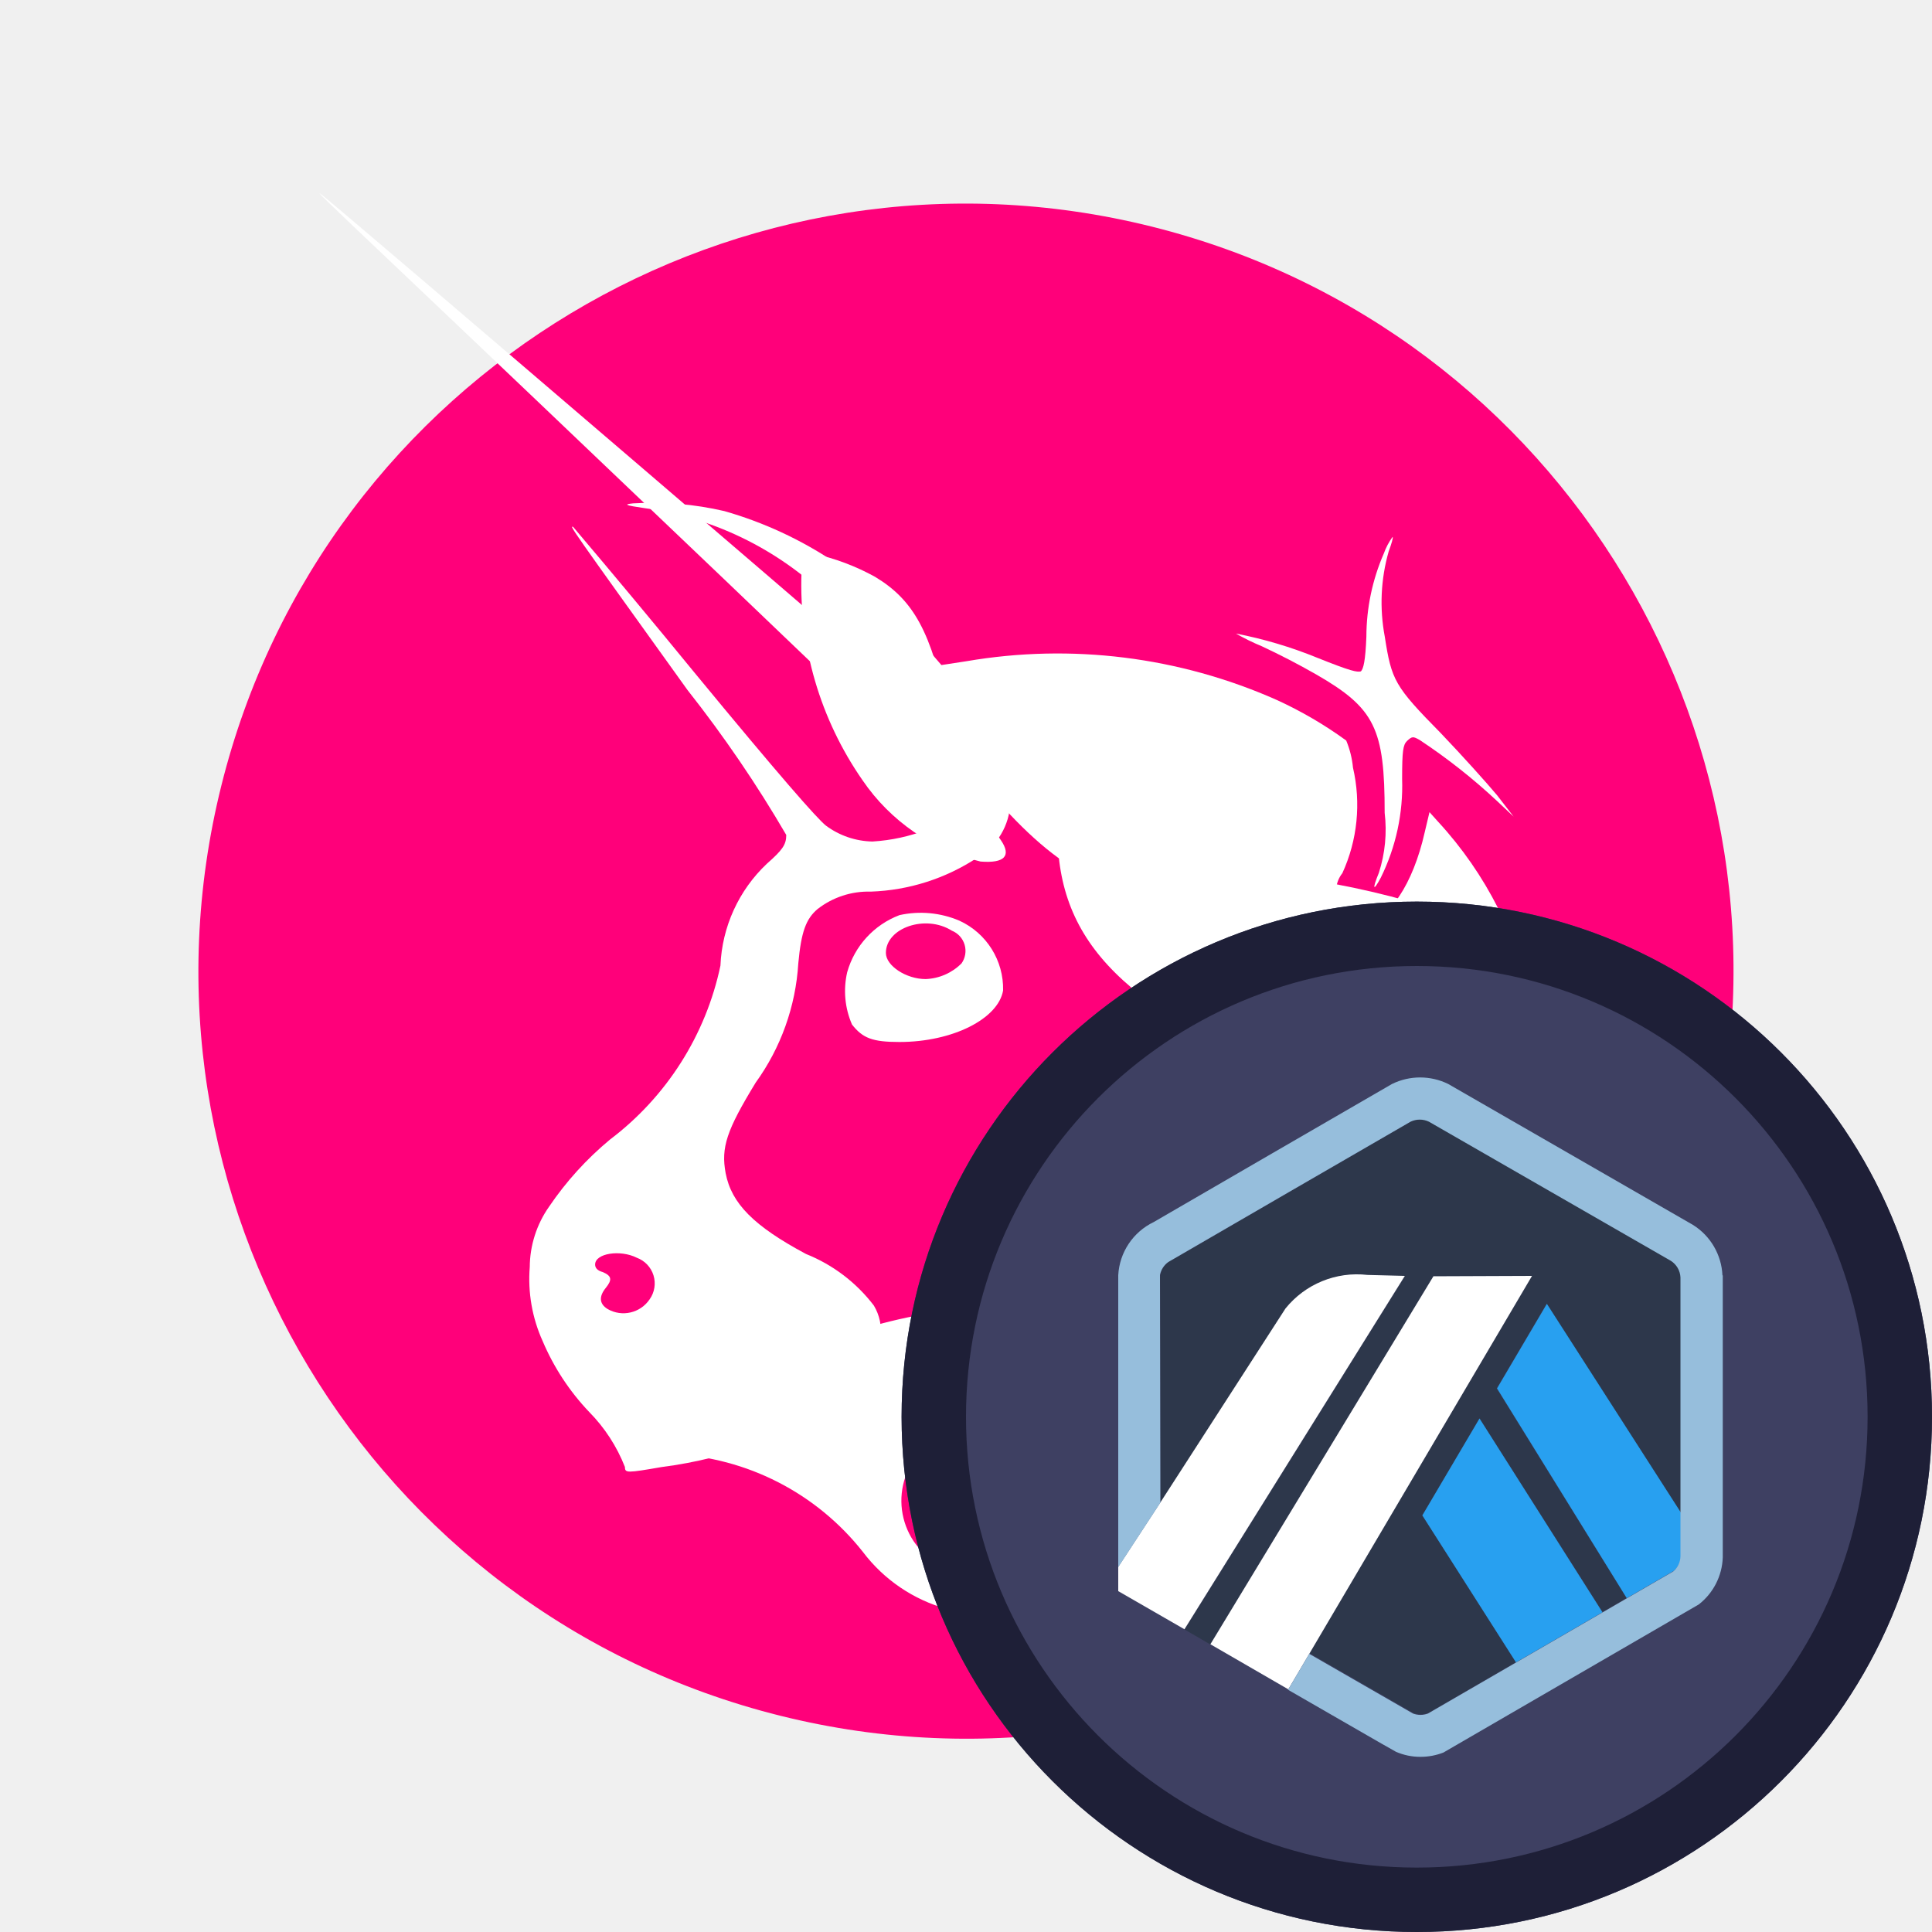
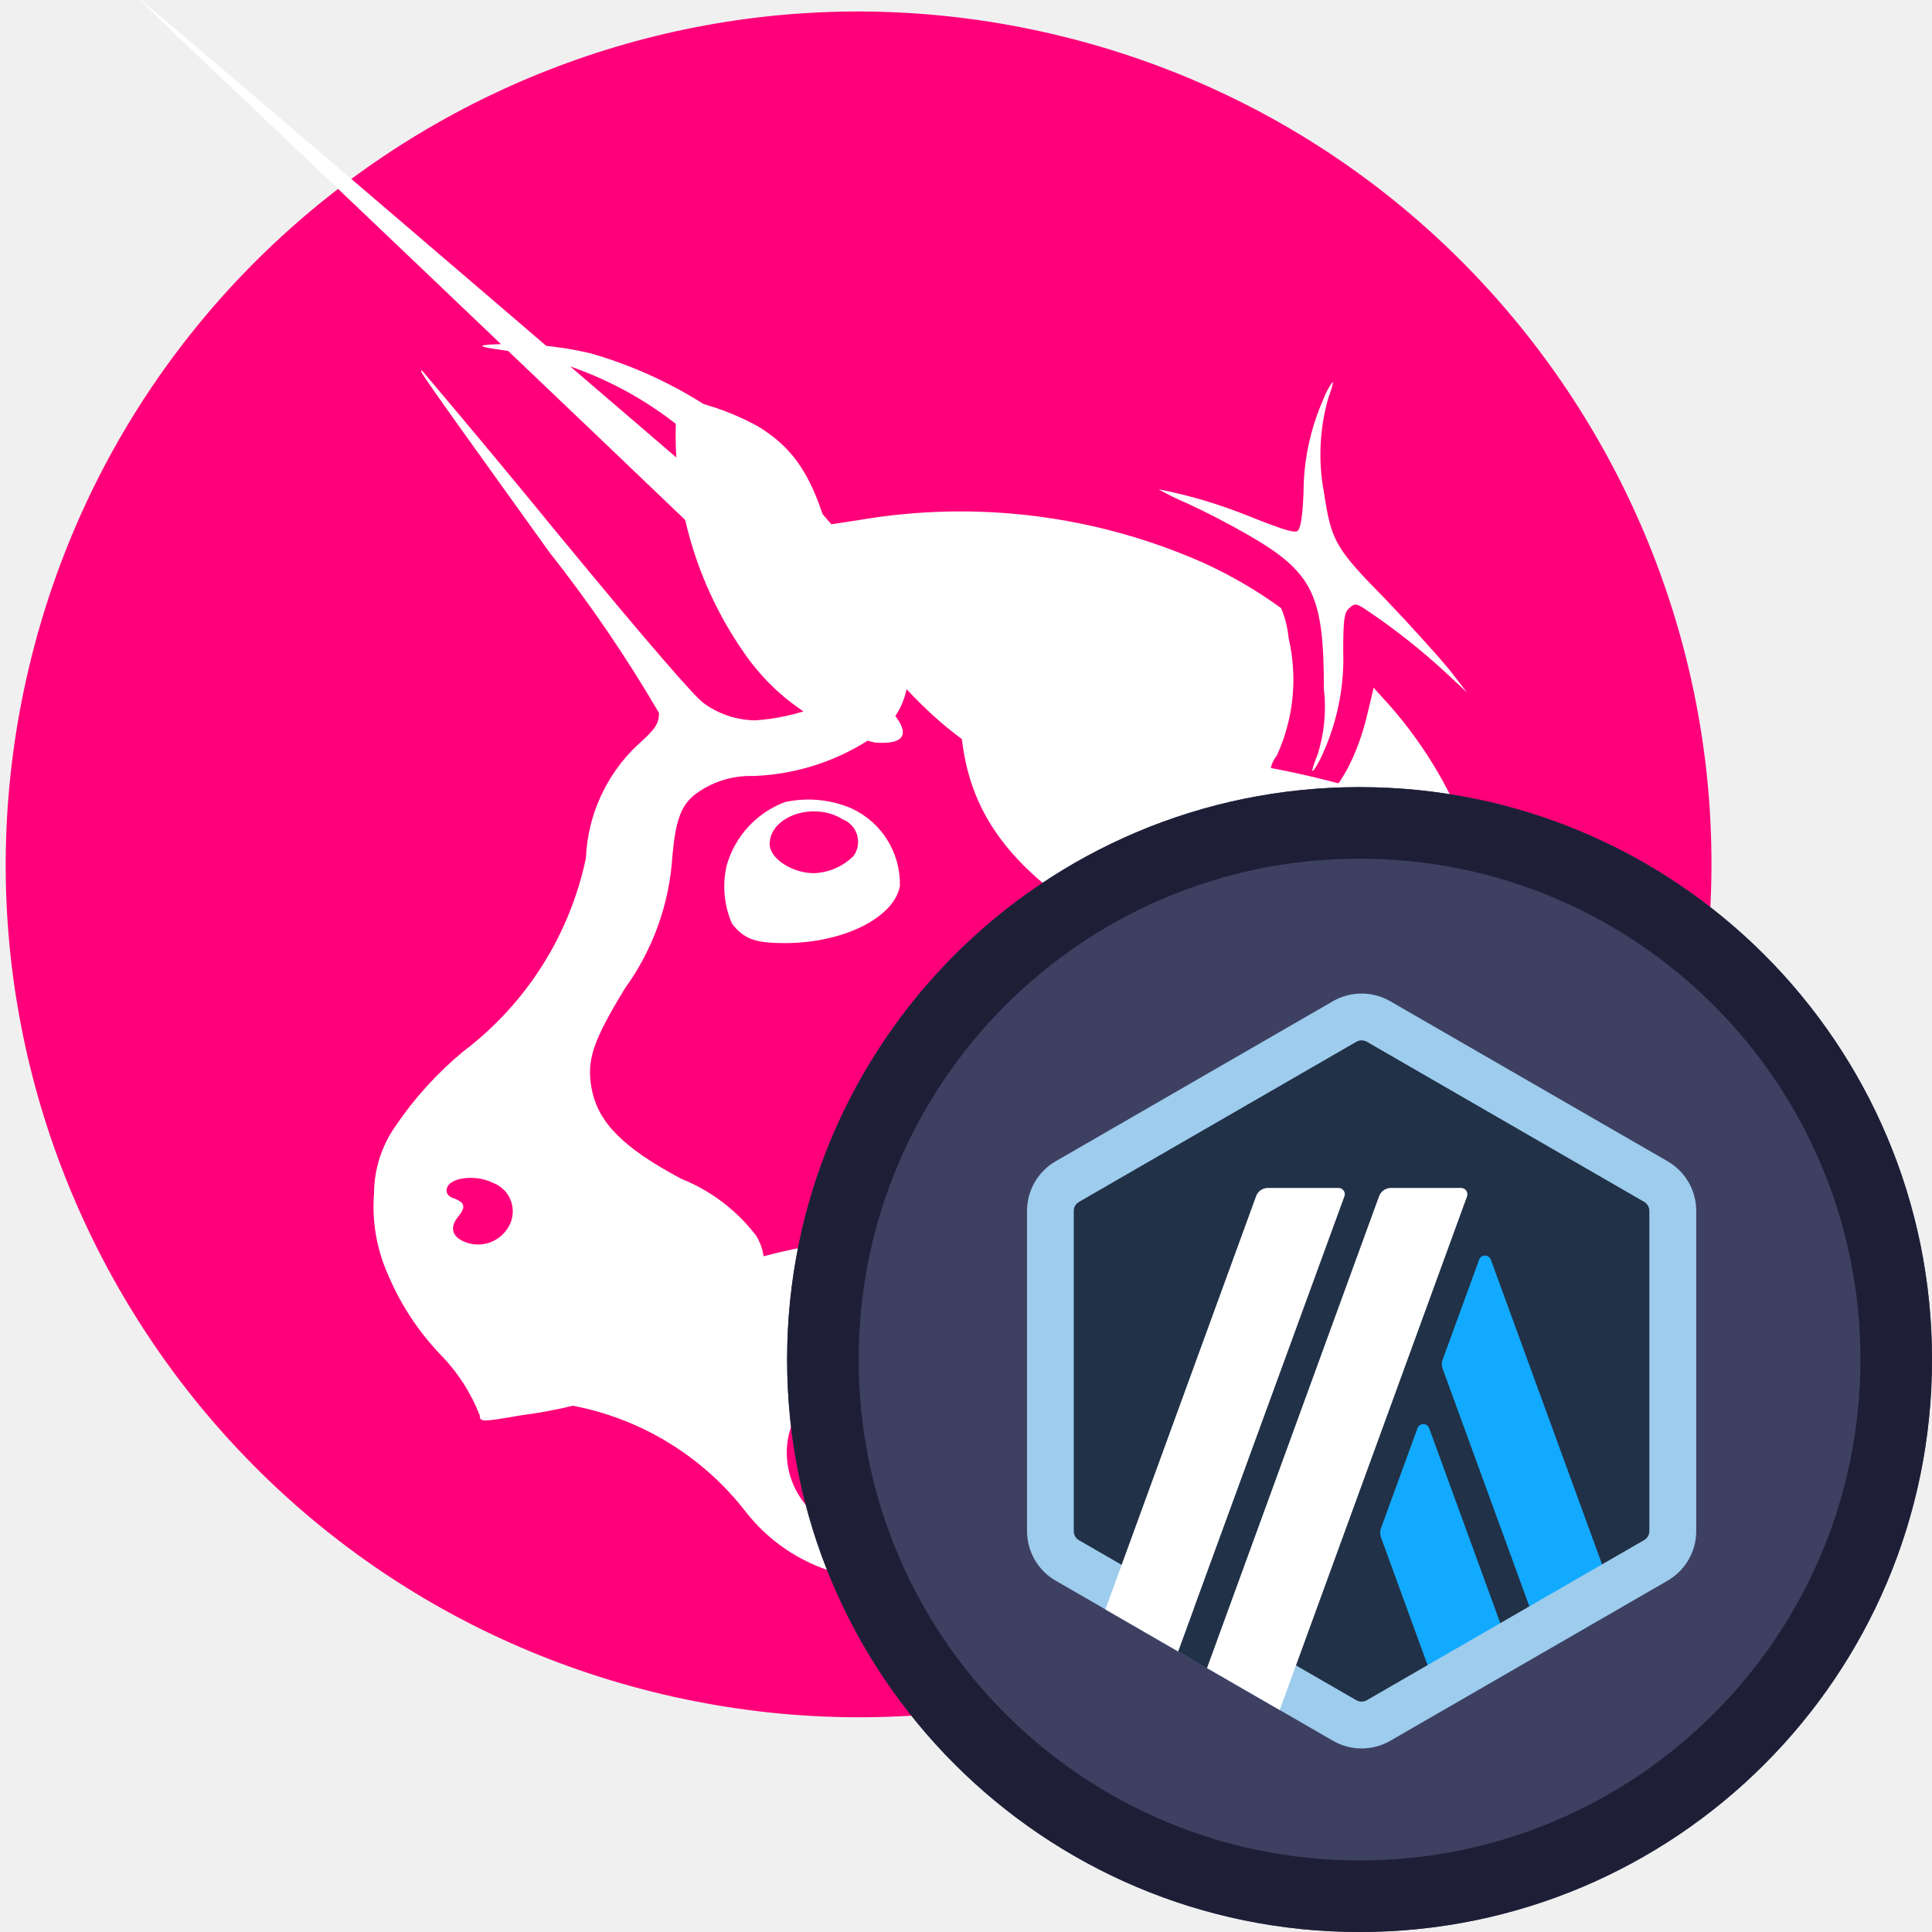
- <svg xmlns="http://www.w3.org/2000/svg" width="30" height="30">
-   <path data-name="Rectangle 547" fill="none" opacity=".684" d="M0 0h30v30H0z" />
-   <g data-name="Group 408">
-     <path data-name="Path 1467" d="M26.562 17.961a11.916 11.916 0 1 1-8.68-14.443 11.917 11.917 0 0 1 8.68 14.443Z" fill="#ff007a" />
-     <g data-name="uniswap-uni-logo (1)" fill="#fff">
-       <path data-name="Path 1470" d="M10.013 7.891c-.316-.045-.331-.06-.18-.075a4.961 4.961 0 0 1 1.414.12 6.078 6.078 0 0 1 3.1 2.075l.271.316.391-.06a8.386 8.386 0 0 1 4.812.6 6.234 6.234 0 0 1 1.083.632 1.453 1.453 0 0 1 .105.421 2.55 2.55 0 0 1-.165 1.639.44.44 0 0 0-.045.481.453.453 0 0 0 .406.256c.361 0 .737-.571.917-1.369l.075-.316.135.15a5.922 5.922 0 0 1 1.459 2.887l.03.226-.135-.2a2.539 2.539 0 0 0-.722-.767 4.517 4.517 0 0 0-2.481-.526 10.167 10.167 0 0 1-2.752-.421c-1.233-.406-1.865-.932-3.324-2.872a13.824 13.824 0 0 0-1.459-1.714 5.1 5.1 0 0 0-2.935-1.483Z" />
-       <path data-name="Path 1471" d="M21.217 9.887a3.252 3.252 0 0 1 .271-1.293 1.036 1.036 0 0 1 .135-.256c.015 0-.015.105-.06.226a2.872 2.872 0 0 0-.06 1.323c.105.677.15.767.872 1.5.331.346.722.782.872.962l.256.331-.256-.241a9.151 9.151 0 0 0-1.2-.947c-.105-.06-.12-.06-.2.015-.06.06-.075.15-.075.587a3.221 3.221 0 0 1-.331 1.534c-.12.226-.135.18-.03-.075a2.192 2.192 0 0 0 .09-.932c0-1.308-.15-1.624-1.068-2.151a11.45 11.45 0 0 0-.842-.436 3.329 3.329 0 0 1-.399-.196 6.719 6.719 0 0 1 1.263.376c.526.211.617.226.677.211.04-.042.07-.162.085-.538Z" />
-       <path data-name="Path 1472" d="M13.393 12.115a5.314 5.314 0 0 1-.947-3.233l.03-.316.15.03a3.529 3.529 0 0 1 .962.361c.6.361.872.857 1.128 2.09.075.361.18.782.226.917a5.43 5.43 0 0 0 .6 1.083c.165.241.06.361-.316.331a3.082 3.082 0 0 1-1.833-1.263Z" />
-       <path data-name="Path 1473" d="M20.45 16.898c-2.978-1.2-4.03-2.241-4.03-4 0-.256.015-.466.015-.466a2.829 2.829 0 0 1 .256.2c.6.481 1.278.692 3.158.962a13.1 13.1 0 0 1 2.3.481 4.393 4.393 0 0 1 3.218 3.5 6.083 6.083 0 0 1-.09 1.88 3.77 3.77 0 0 1-.481 1.083c-.015 0-.045-.075-.045-.2a2.447 2.447 0 0 0-.872-1.7 12.018 12.018 0 0 0-3.429-1.74Z" />
-       <path data-name="Path 1474" d="M20.081 16.838a3.563 3.563 0 0 0-.15-.632l-.075-.226.135.165a2.648 2.648 0 0 1 .481.872 1.877 1.877 0 0 1 .105.842 1.919 1.919 0 0 1-.105.812 2.721 2.721 0 0 1-.632 1.008 3.619 3.619 0 0 1-2.256.993c-.18.015-.692.06-1.143.09a8.821 8.821 0 0 0-2.557.421c-.09.03-.18.06-.2.045a3.408 3.408 0 0 1 .812-.481 8.185 8.185 0 0 1 2.256-.6 10.309 10.309 0 0 0 1.345-.266 2.6 2.6 0 0 0 1.984-3.043Z" />
-       <path data-name="Path 1475" d="M19.713 17.63a3.51 3.51 0 0 1-.271-2.436c.03-.075.06-.15.09-.15a.647.647 0 0 1 .211.105c.18.12.556.331 1.519.857a7.68 7.68 0 0 1 2.391 1.76 3.719 3.719 0 0 1 .8 1.82 5.965 5.965 0 0 1-.075 1.79 4.433 4.433 0 0 1-2.181 2.887 2.09 2.09 0 0 1-.316.15 1.194 1.194 0 0 1 .135-.331 2.985 2.985 0 0 0 .135-2.331 9.576 9.576 0 0 0-1.2-2.166 14.289 14.289 0 0 1-1.238-1.955Z" />
-       <path data-name="Path 1476" d="M10.475 22.231a8.175 8.175 0 0 1 3.745-1.8 5.572 5.572 0 0 1 1.94.075 3.349 3.349 0 0 1 1.899 1.212 4.491 4.491 0 0 1 .692 2.045c.06.406.135.827.15.917a2.019 2.019 0 0 0 .662 1.188 2.289 2.289 0 0 0 2.075.06 1.014 1.014 0 0 1 .256-.075 2.3 2.3 0 0 1-.647.436 2.129 2.129 0 0 1-1.083.256 2.171 2.171 0 0 1-1.835-1.128 8.455 8.455 0 0 1-.5-.993 3.617 3.617 0 0 0-1.414-1.985 1.853 1.853 0 0 0-1.76-.165 1.133 1.133 0 0 0-.391 1.76 1.538 1.538 0 0 0 .857.451.918.918 0 0 0 1.038-.917.72.72 0 0 0-.5-.737c-.481-.211-1.008.03-.993.5a.414.414 0 0 0 .286.406c.12.06.12.06.03.045a.558.558 0 0 1-.2-.978 1.082 1.082 0 0 1 1.609.346 1.576 1.576 0 0 1 .03 1.023 1.406 1.406 0 0 1-1.714.812 2.453 2.453 0 0 1-1.308-.887 4 4 0 0 0-2.963-1.519l-.286-.045Z" />
-       <path data-name="Path 1477" d="M5.472 3.5c3.5 3.318 8.9 8.476 9.174 8.758.226.234.135.457-.241.621a2.818 2.818 0 0 1-.857.188 1.251 1.251 0 0 1-.722-.246c-.135-.106-.722-.774-2.045-2.38A168.38 168.38 0 0 0 8.9 8.182c-.06-.023-.06-.023 1.775 2.532a19.383 19.383 0 0 1 1.534 2.251c0 .152-.06.234-.3.446a2.305 2.305 0 0 0-.722 1.583 4.566 4.566 0 0 1-1.714 2.7 4.988 4.988 0 0 0-.947 1.043 1.649 1.649 0 0 0-.3.938 2.339 2.339 0 0 0 .2 1.149 3.675 3.675 0 0 0 .722 1.1 2.535 2.535 0 0 1 .556.856c0 .094.03.094.571 0a6.7 6.7 0 0 0 2.948-1.125.956.956 0 0 0 .451-.891.775.775 0 0 0-.105-.492 2.484 2.484 0 0 0-1.053-.8c-.812-.434-1.158-.785-1.248-1.254-.075-.4.015-.668.466-1.407a3.528 3.528 0 0 0 .662-1.852c.045-.492.12-.692.3-.844a1.284 1.284 0 0 1 .827-.27 3.2 3.2 0 0 0 1.654-.528 1.025 1.025 0 0 0 .511-.856l.015-.27-.2-.164C14.796 11.394 5.005 3 4.964 3c-.019 0 .222.223.508.5Zm4.616 16.675a.425.425 0 0 0-.2-.645c-.256-.129-.647-.07-.647.106 0 .047.03.094.12.117.135.059.15.117.045.246s-.105.246.03.328a.491.491 0 0 0 .652-.152Z" fill-rule="evenodd" />
-       <path data-name="Path 1478" d="M13.967 14.21a1.335 1.335 0 0 0-.812.887 1.3 1.3 0 0 0 .075.812c.165.211.316.271.737.271.827 0 1.534-.361 1.609-.8a1.163 1.163 0 0 0-.677-1.083 1.529 1.529 0 0 0-.932-.087Zm.962.752a.338.338 0 0 0-.15-.511c-.406-.256-1.023-.045-1.023.346 0 .2.316.406.617.406a.831.831 0 0 0 .555-.241Z" fill-rule="evenodd" />
-     </g>
-   </g>
-   <g data-name="Group 292" transform="translate(14 14)">
-     <rect width="16" height="16" rx="8" fill="#3e4062" />
-     <path data-name="base - Outline" d="M8 1a7 7 0 1 0 7 7 7 7 0 0 0-7-7m0-1a8 8 0 1 1-8 8 8 8 0 0 1 8-8Z" fill="#1e1f37" />
-     <path data-name="Rectangle 213" fill="none" d="M0 0h16v16H0z" />
-     <path data-name="Path 348" d="m9.241 7.56.774-1.313 2.086 3.249v.624-4.289a.323.323 0 0 0-.149-.257l-3.756-2.16a.331.331 0 0 0-.287 0l-.034.019-.013.008-3.645 2.113-.014.006a.329.329 0 0 0-.054.031.324.324 0 0 0-.135.243l.006 3.5 1.943-3.012a1.425 1.425 0 0 1 1.272-.521l.581.015-3.422 5.487.4.232 3.463-5.714 1.531-.006-3.453 5.856 1.439.828.172.1a.33.33 0 0 0 .232 0l3.808-2.207-.728.422Zm.3 4.253L8.086 9.531l.887-1.506 1.91 3.006Z" fill="#2d374b" />
-     <path data-name="Path 349" d="m8.086 9.531 1.454 2.282 1.343-.778-1.909-3.009Z" fill="#28a0f0" />
-     <path data-name="Path 350" d="M12.106 10.119v-.624L10.02 6.246l-.774 1.313 2.014 3.257.728-.422a.323.323 0 0 0 .119-.235Z" fill="#28a0f0" />
-     <path data-name="Path 351" d="m3.364 10.707 1.028.592 3.422-5.487-.581-.015a1.425 1.425 0 0 0-1.272.521L4.018 9.33l-.654 1Z" fill="#fff" />
-     <path data-name="Path 352" d="m9.789 5.812-1.531.006-3.463 5.714 1.21.7.329-.558Z" fill="#fff" />
-     <path data-name="Path 353" d="M12.746 5.804a.975.975 0 0 0-.458-.784l-3.8-2.188a.99.99 0 0 0-.873 0c-.032.016-3.7 2.144-3.7 2.144a.974.974 0 0 0-.551.826v4.532l.654-1-.006-3.5a.311.311 0 0 1 0-.038.322.322 0 0 1 .13-.2c.017-.012 3.748-2.172 3.76-2.178a.331.331 0 0 1 .287 0l3.756 2.16a.323.323 0 0 1 .149.257v4.331a.316.316 0 0 1-.112.235l-.728.422-.376.218-1.343.778-1.362.789a.33.33 0 0 1-.232 0l-1.611-.927-.329.558 1.448.834.126.071.1.057a.941.941 0 0 0 .384.079.968.968 0 0 0 .355-.067l3.964-2.299a.967.967 0 0 0 .373-.729V5.804Z" fill="#96bedc" />
-   </g>
+ <svg xmlns="http://www.w3.org/2000/svg" width="27" height="27" fill="none">
+   <path fill="#FF007A" d="M23.562 14.961A11.916 11.916 0 1 1 .436 9.199a11.916 11.916 0 0 1 23.126 5.762Z" />
+   <path fill="#fff" d="M7.013 4.891c-.316-.045-.331-.06-.18-.075.475-.028.95.012 1.414.12a6.078 6.078 0 0 1 3.1 2.075l.271.316.391-.06a8.386 8.386 0 0 1 4.812.6 6.23 6.23 0 0 1 1.083.632c.056.134.091.276.105.421a2.55 2.55 0 0 1-.165 1.639.44.44 0 0 0-.045.481.454.454 0 0 0 .406.256c.361 0 .737-.571.917-1.369l.075-.316.135.15a5.922 5.922 0 0 1 1.459 2.887l.03.226-.135-.2a2.536 2.536 0 0 0-.722-.767 4.517 4.517 0 0 0-2.481-.526 10.17 10.17 0 0 1-2.752-.421c-1.233-.406-1.865-.932-3.324-2.872a13.825 13.825 0 0 0-1.459-1.714 5.1 5.1 0 0 0-2.935-1.483Z" />
+   <path fill="#fff" d="M18.217 6.887c0-.445.093-.885.271-1.293.033-.091.078-.178.135-.256.015 0-.015.105-.06.226-.123.43-.143.883-.06 1.323.105.677.15.767.872 1.5.331.346.722.782.872.962l.256.33-.256-.24a9.153 9.153 0 0 0-1.2-.947c-.105-.06-.12-.06-.2.015-.06.06-.075.15-.075.587a3.221 3.221 0 0 1-.331 1.534c-.12.226-.135.18-.03-.075.097-.3.127-.619.09-.932 0-1.308-.15-1.624-1.068-2.151a11.439 11.439 0 0 0-.842-.436 3.332 3.332 0 0 1-.399-.196c.432.084.855.21 1.263.376.526.21.617.226.677.21.04-.041.07-.161.085-.537ZM10.393 9.115a5.314 5.314 0 0 1-.947-3.233l.03-.316.15.03c.337.073.66.194.962.36.6.362.872.858 1.128 2.09.075.362.18.783.226.918.158.383.36.746.6 1.083.165.24.06.36-.316.33a3.082 3.082 0 0 1-1.833-1.262Z" />
+   <path fill="#fff" d="M17.45 13.898c-2.978-1.2-4.03-2.241-4.03-4 0-.256.015-.466.015-.466.09.062.175.128.256.2.6.48 1.278.692 3.158.962.78.091 1.55.252 2.3.48a4.393 4.393 0 0 1 3.218 3.5 6.08 6.08 0 0 1-.09 1.88c-.102.385-.265.75-.481 1.084-.015 0-.045-.075-.045-.2a2.446 2.446 0 0 0-.872-1.7 12.017 12.017 0 0 0-3.429-1.74Z" />
+   <path fill="#fff" d="M17.081 13.838a3.57 3.57 0 0 0-.15-.632l-.075-.226.135.165c.214.258.377.553.481.872.099.269.135.557.105.842a1.92 1.92 0 0 1-.105.812c-.134.378-.35.723-.632 1.008a3.619 3.619 0 0 1-2.256.993c-.18.015-.692.06-1.143.09a8.82 8.82 0 0 0-2.557.421c-.09.03-.18.06-.2.045.247-.197.52-.36.812-.481a8.185 8.185 0 0 1 2.256-.6c.454-.059.903-.148 1.345-.266a2.6 2.6 0 0 0 1.984-3.043Z" />
+   <path fill="#fff" d="M16.713 14.63a3.51 3.51 0 0 1-.27-2.436c.03-.075.06-.15.09-.15a.647.647 0 0 1 .21.105c.18.12.556.33 1.52.857a7.68 7.68 0 0 1 2.39 1.76 3.72 3.72 0 0 1 .8 1.82c.065.597.04 1.2-.075 1.79a4.433 4.433 0 0 1-2.18 2.887c-.102.059-.207.109-.317.15.028-.116.074-.228.135-.331a2.985 2.985 0 0 0 .135-2.331 9.579 9.579 0 0 0-1.2-2.166 14.286 14.286 0 0 1-1.238-1.955ZM7.475 19.231a8.174 8.174 0 0 1 3.745-1.8 5.568 5.568 0 0 1 1.94.075c.754.172 1.425.6 1.899 1.212a4.49 4.49 0 0 1 .692 2.045c.06.406.135.827.15.917.077.46.31.88.662 1.188a2.289 2.289 0 0 0 2.075.06c.082-.036.168-.061.256-.075-.19.181-.408.328-.647.436a2.13 2.13 0 0 1-1.083.256 2.172 2.172 0 0 1-1.835-1.128 8.47 8.47 0 0 1-.5-.993 3.616 3.616 0 0 0-1.414-1.985 1.852 1.852 0 0 0-1.76-.165 1.131 1.131 0 0 0-.391 1.76c.23.239.53.397.857.451a.92.92 0 0 0 1.038-.917.72.72 0 0 0-.5-.737c-.481-.211-1.008.03-.993.5a.414.414 0 0 0 .286.406c.12.06.12.06.03.045a.559.559 0 0 1-.2-.978 1.082 1.082 0 0 1 1.609.346c.124.328.134.688.03 1.023a1.406 1.406 0 0 1-1.714.812 2.454 2.454 0 0 1-1.308-.887 3.999 3.999 0 0 0-2.963-1.519l-.286-.045.325-.303Z" />
+   <path fill="#fff" fill-rule="evenodd" d="M2.472.5c3.5 3.318 8.9 8.476 9.174 8.758.226.234.135.457-.24.621-.275.107-.564.17-.858.188a1.25 1.25 0 0 1-.722-.246c-.135-.106-.722-.774-2.045-2.38-.62-.758-1.247-1.511-1.88-2.259-.06-.023-.06-.023 1.774 2.532A19.383 19.383 0 0 1 9.21 9.965c0 .152-.06.234-.3.446a2.305 2.305 0 0 0-.722 1.583 4.566 4.566 0 0 1-1.714 2.7 4.988 4.988 0 0 0-.947 1.043 1.65 1.65 0 0 0-.3.938 2.34 2.34 0 0 0 .2 1.149c.173.407.417.78.722 1.1.242.245.43.536.556.856 0 .094.03.094.571 0a6.701 6.701 0 0 0 2.948-1.125.956.956 0 0 0 .451-.891.776.776 0 0 0-.105-.492 2.484 2.484 0 0 0-1.053-.8c-.812-.434-1.158-.785-1.248-1.254-.075-.4.015-.668.466-1.407a3.528 3.528 0 0 0 .662-1.852c.045-.492.12-.692.3-.844.236-.184.528-.279.827-.27a3.2 3.2 0 0 0 1.654-.528 1.025 1.025 0 0 0 .511-.856l.015-.27-.2-.164C11.796 8.394 2.005 0 1.964 0c-.019 0 .222.223.508.5Zm4.616 16.675a.425.425 0 0 0-.2-.645c-.256-.129-.647-.07-.647.106 0 .047.03.094.12.117.135.059.15.117.045.246s-.105.246.03.328a.49.49 0 0 0 .652-.152Z" clip-rule="evenodd" />
+   <path fill="#fff" fill-rule="evenodd" d="M10.967 11.21a1.335 1.335 0 0 0-.812.887 1.3 1.3 0 0 0 .075.812c.165.211.316.271.737.271.827 0 1.534-.361 1.609-.8a1.162 1.162 0 0 0-.677-1.083 1.53 1.53 0 0 0-.932-.087Zm.962.752a.338.338 0 0 0-.15-.511c-.406-.256-1.023-.045-1.023.346 0 .2.316.406.617.406a.833.833 0 0 0 .556-.241Z" clip-rule="evenodd" />
+   <path fill="#3E4062" d="M27 19a8 8 0 1 0-16 0 8 8 0 0 0 16 0Z" />
+   <path fill="#1E1F37" d="M19 12a7 7 0 1 0 0 14 7 7 0 0 0 0-14Zm0-1a8 8 0 1 1 0 16 8 8 0 0 1 0-16Z" />
+   <path fill="#213147" d="M14.708 17.092v4.136a.738.738 0 0 0 .37.64l3.582 2.068a.74.74 0 0 0 .739 0l3.582-2.068a.738.738 0 0 0 .37-.64v-4.136a.737.737 0 0 0-.37-.64l-3.583-2.067a.74.74 0 0 0-.739 0l-3.583 2.068a.738.738 0 0 0-.368.639Z" />
+   <path fill="#12AAFF" d="m19.809 19.961-.511 1.4a.18.18 0 0 0 0 .12l.879 2.41 1.016-.587-1.22-3.344a.087.087 0 0 0-.164 0v.001ZM20.835 17.605a.086.086 0 0 0-.082-.058.087.087 0 0 0-.082.058l-.511 1.4a.182.182 0 0 0 0 .12l1.44 3.946 1.016-.587-1.781-4.879Z" />
+   <path fill="#9DCCED" d="M19.028 14.539c.026 0 .05.007.073.019l3.876 2.238a.146.146 0 0 1 .073.126v4.475a.144.144 0 0 1-.073.126l-3.876 2.238a.143.143 0 0 1-.073.019.153.153 0 0 1-.073-.019l-3.876-2.236a.146.146 0 0 1-.073-.126v-4.476a.144.144 0 0 1 .073-.126l3.876-2.238a.146.146 0 0 1 .073-.02Zm0-.654a.801.801 0 0 0-.4.107l-3.875 2.237a.8.8 0 0 0-.4.693v4.475a.8.8 0 0 0 .4.693l3.876 2.238a.8.8 0 0 0 .8 0l3.876-2.238a.799.799 0 0 0 .4-.693v-4.475a.8.8 0 0 0-.4-.693l-3.877-2.237a.801.801 0 0 0-.4-.107Z" />
+   <path fill="#213147" d="m16.464 23.08.357-.978.718.6-.671.613-.404-.236Z" />
+   <path fill="#fff" d="M18.701 16.602h-.983a.175.175 0 0 0-.164.115l-2.106 5.775 1.016.587 2.324-6.359a.087.087 0 0 0-.087-.118ZM20.421 16.602h-.983a.174.174 0 0 0-.165.115l-2.405 6.594 1.016.587 2.618-7.178a.088.088 0 0 0-.081-.118Z" />
</svg>
